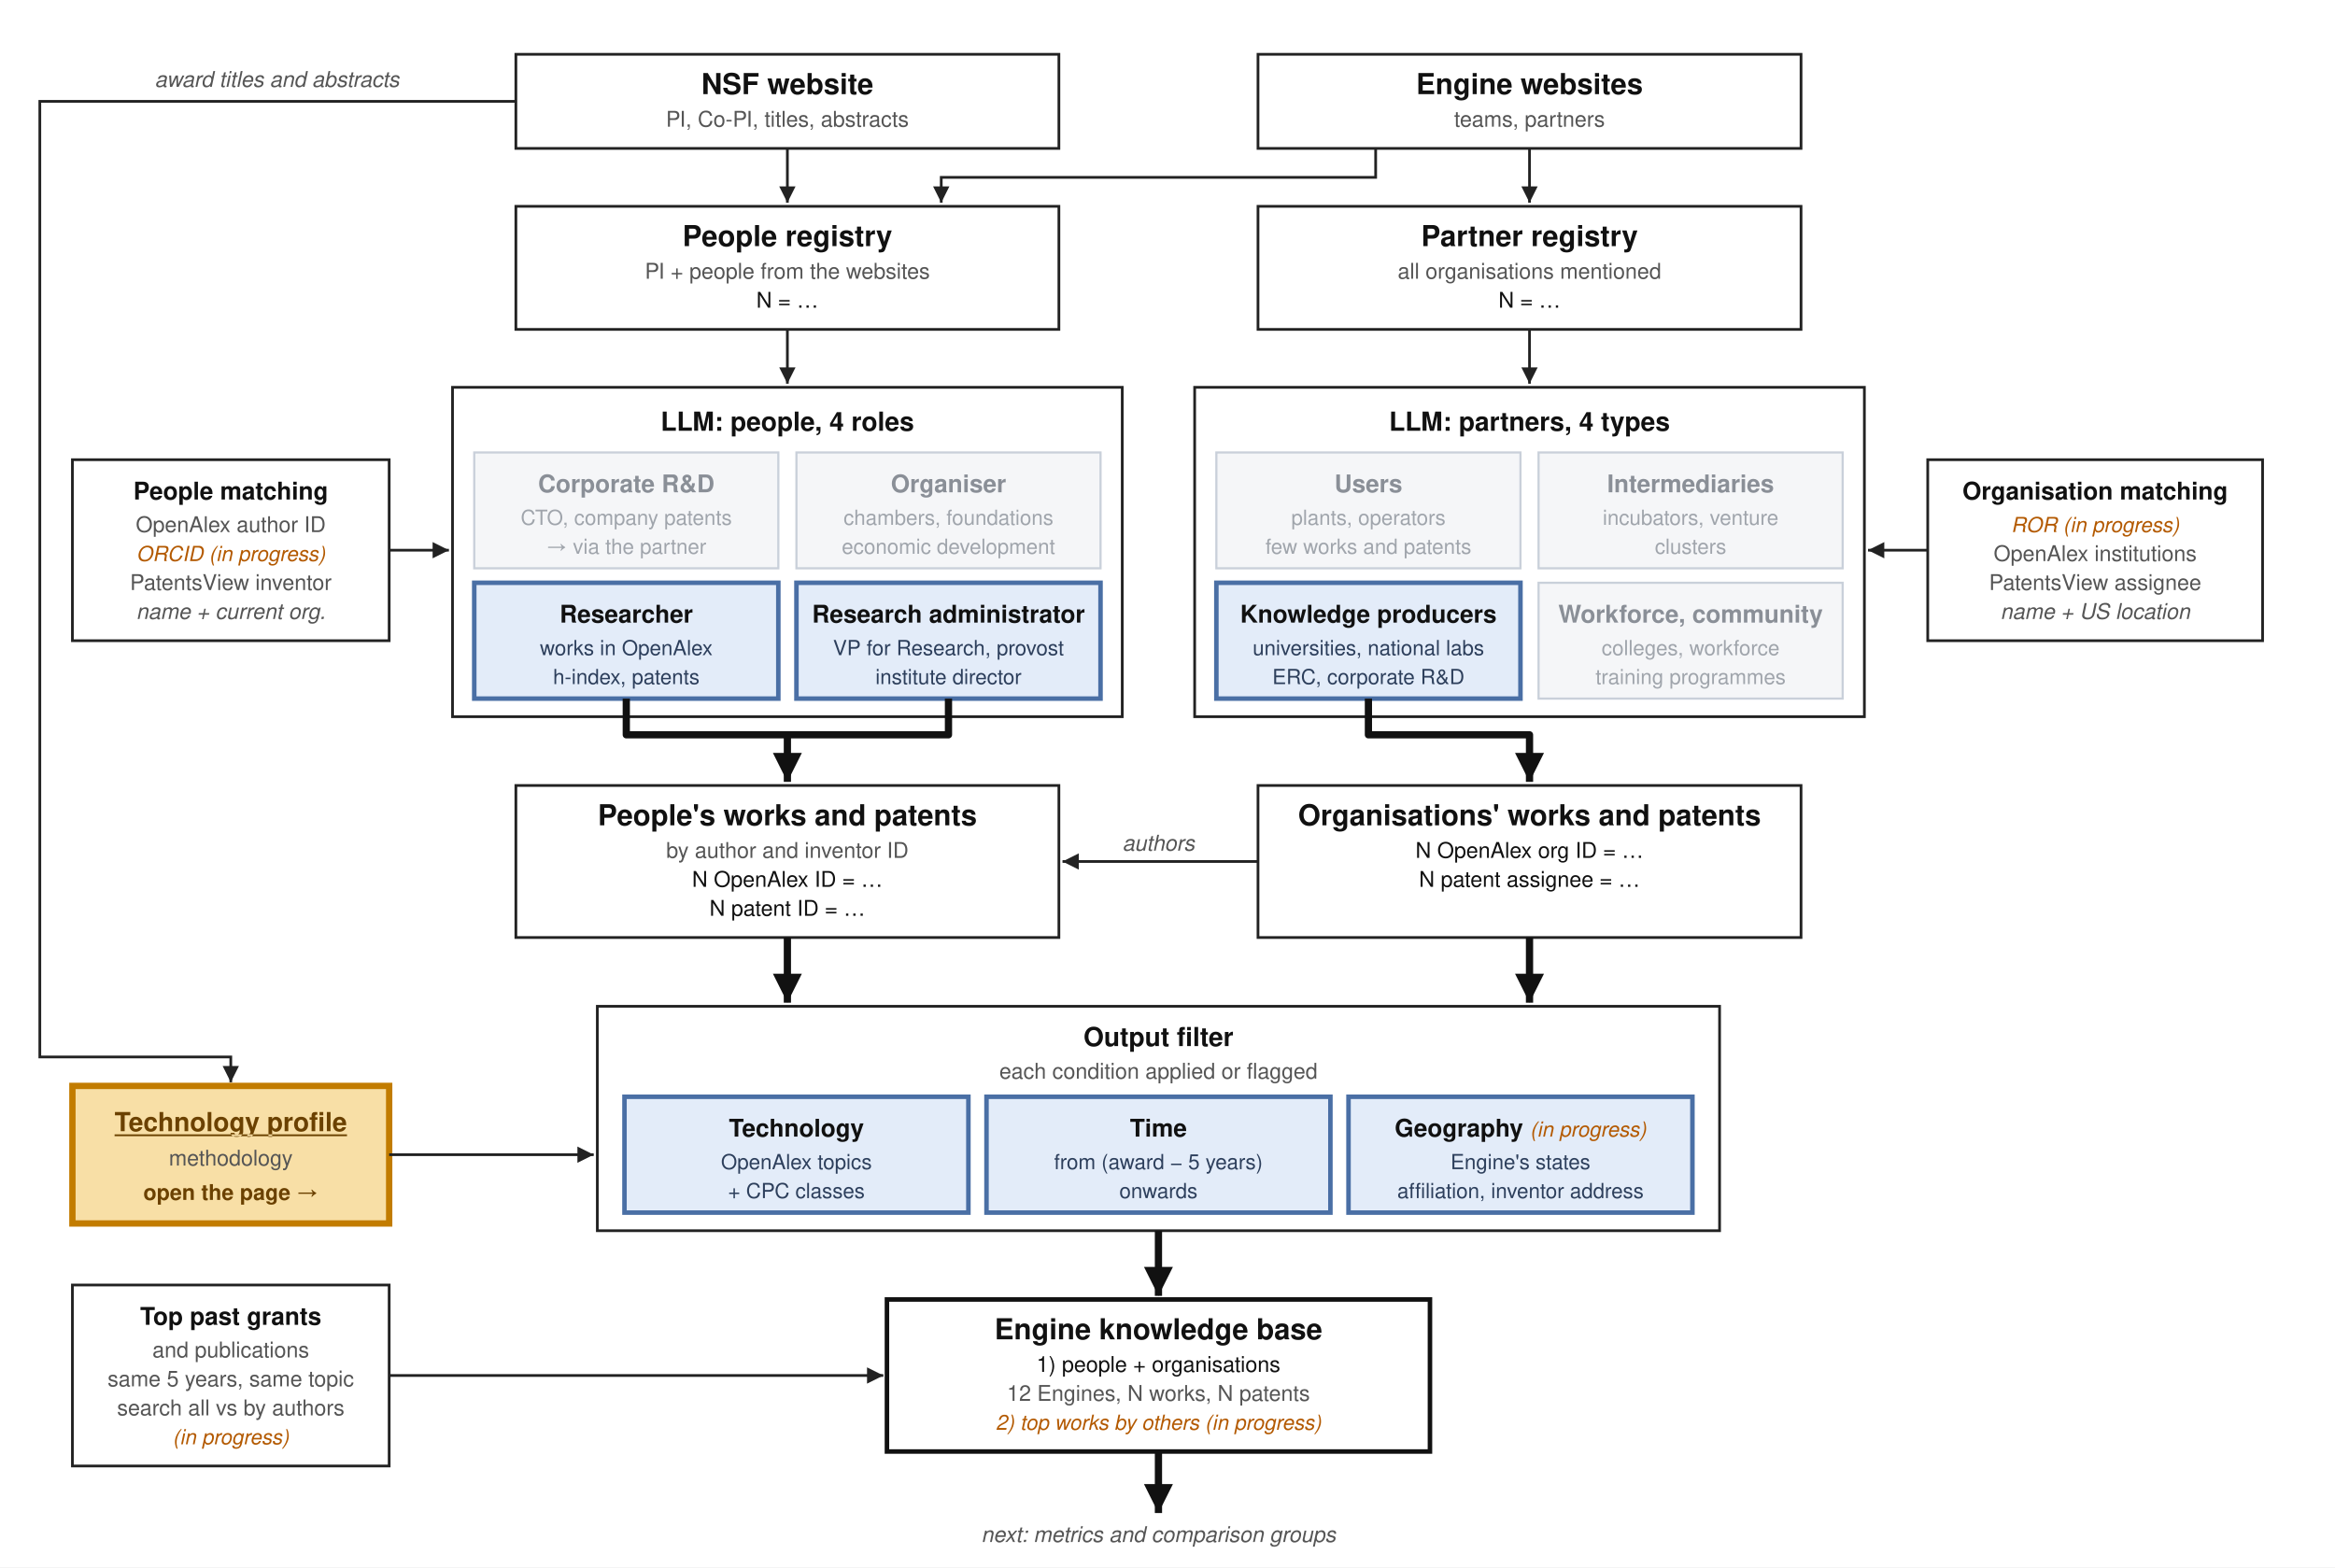
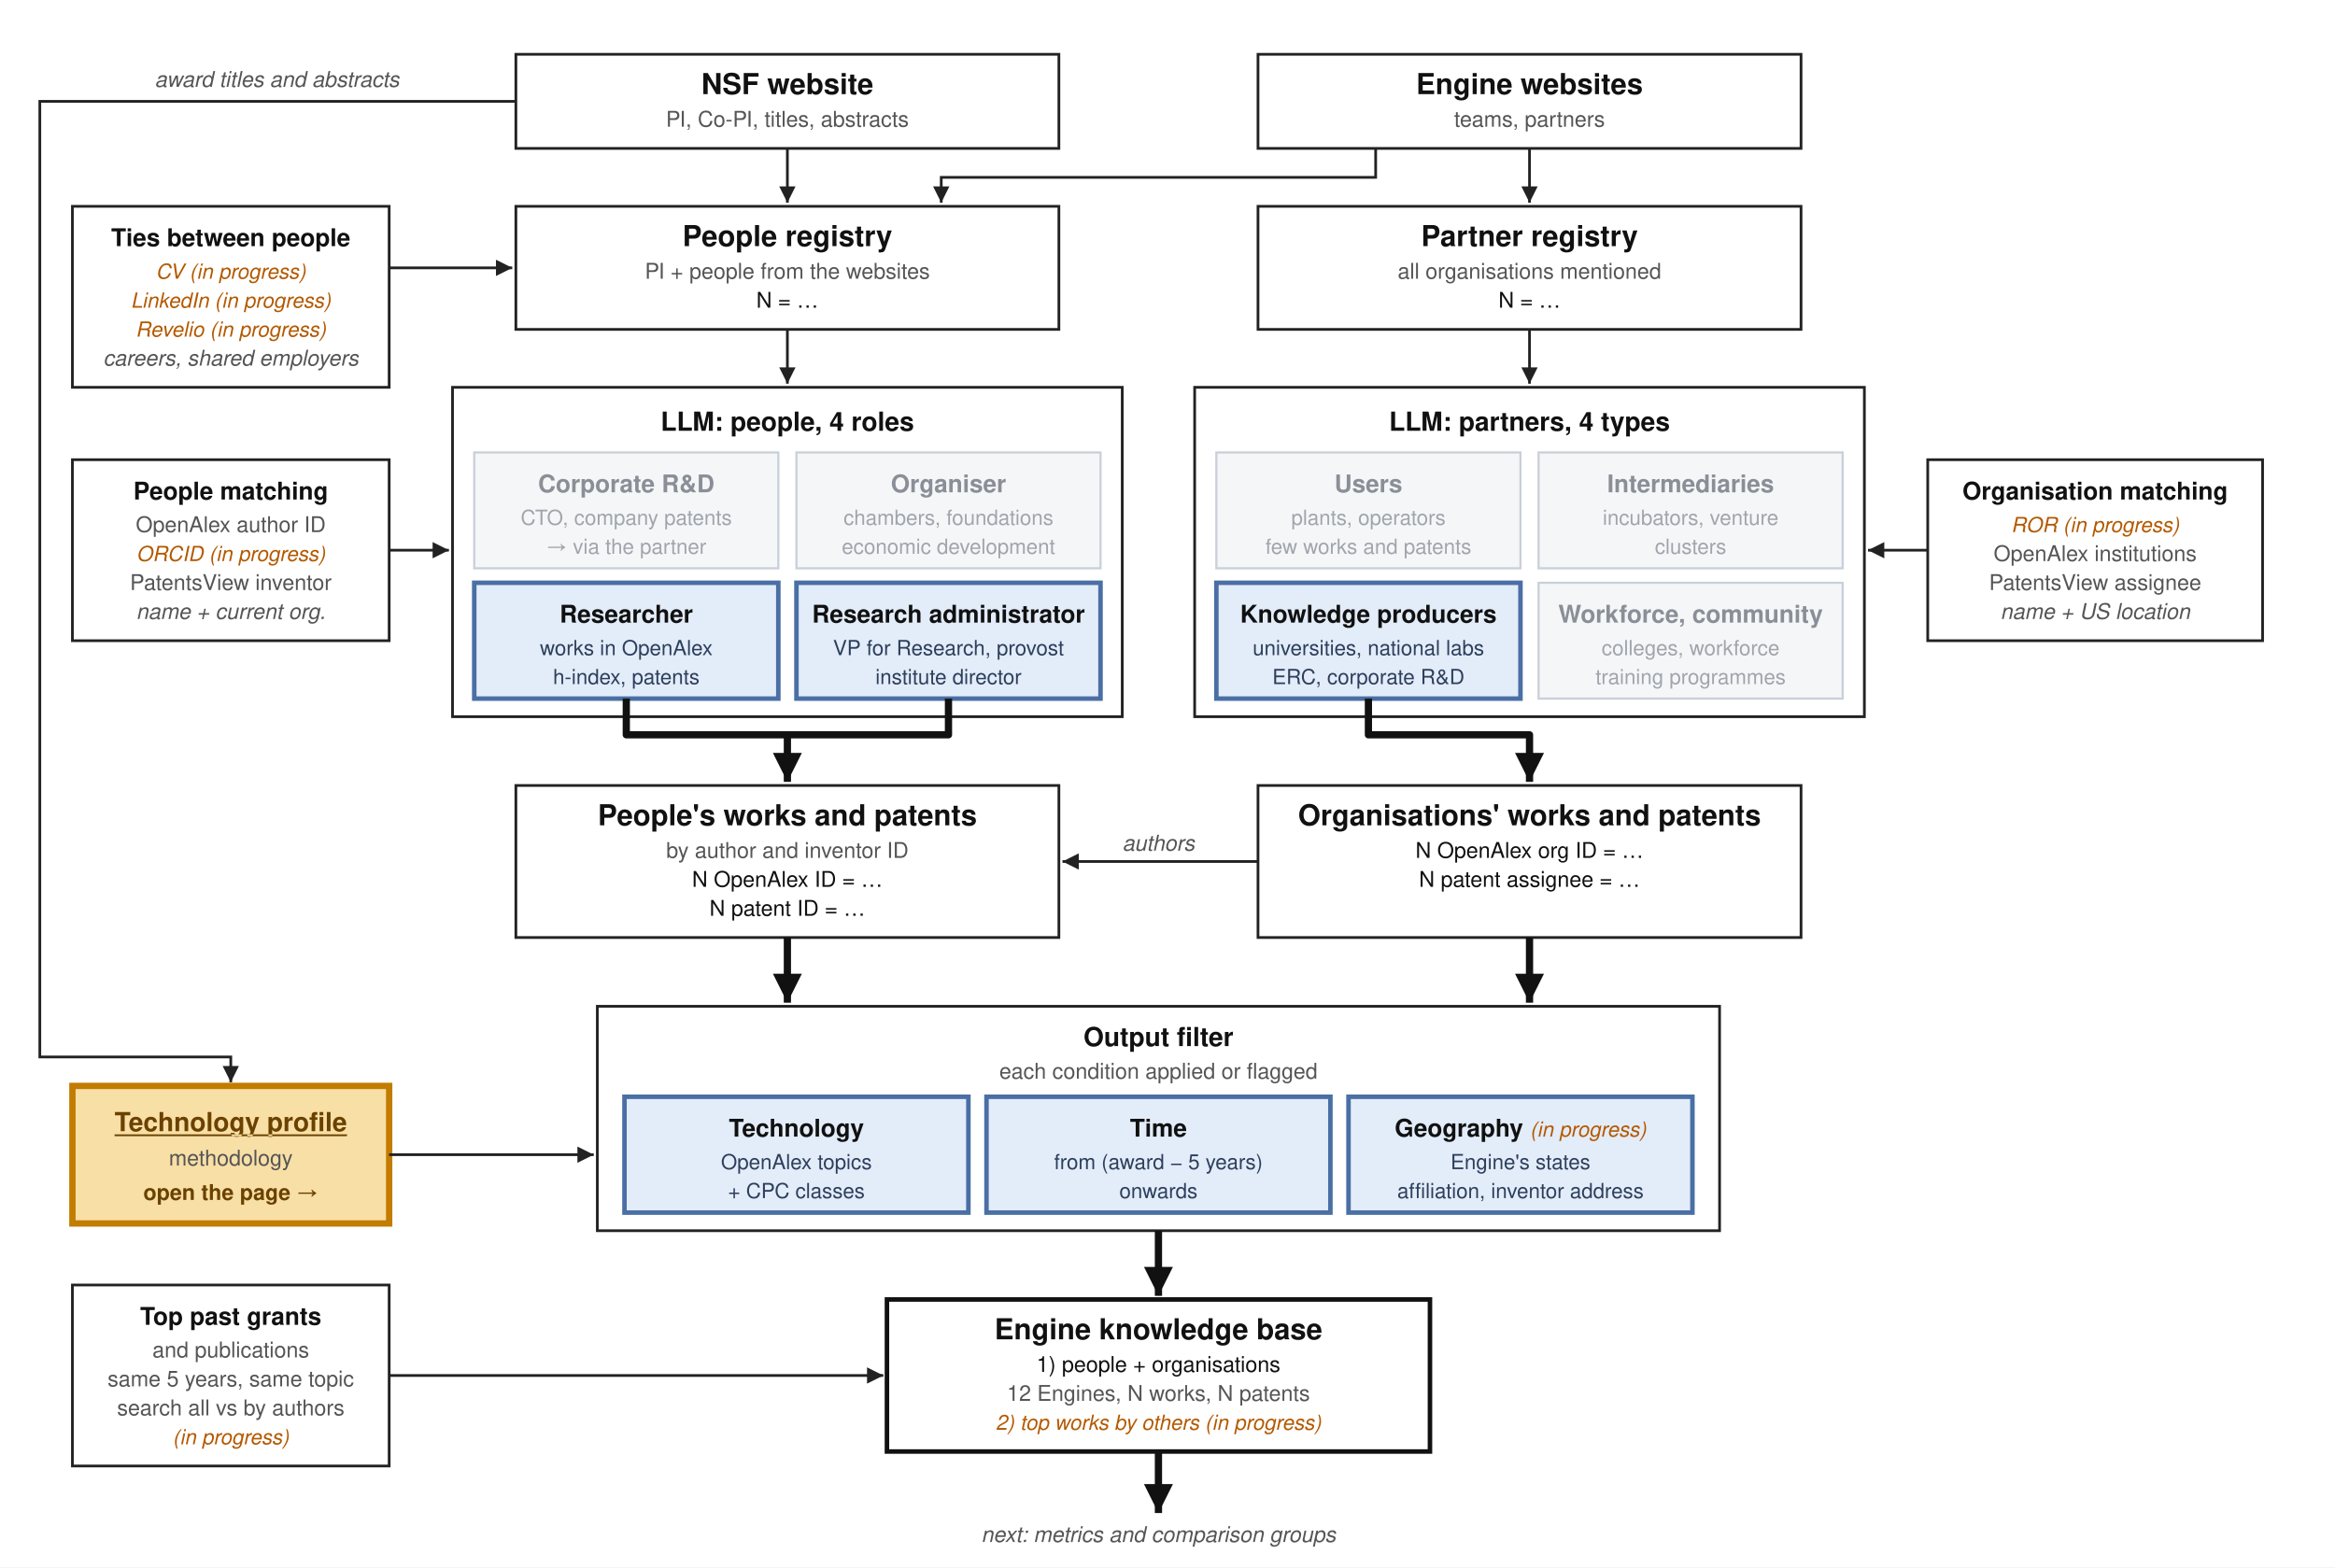
<svg xmlns="http://www.w3.org/2000/svg" viewBox="0 0 1290 866" width="1290" height="866">
  <defs>
    <marker id="a" viewBox="0 0 10 10" refX="10" refY="5" markerWidth="9" markerHeight="9" markerUnits="userSpaceOnUse" orient="auto">
      <path d="M0,0 L10,5 L0,10 z" fill="#222" />
    </marker>
    <marker id="A" viewBox="0 0 10 10" refX="10" refY="5" markerWidth="16" markerHeight="16" markerUnits="userSpaceOnUse" orient="auto">
      <path d="M0,0 L10,5 L0,10 z" fill="#111" />
    </marker>
    <style>
text { font-family: Helvetica, Arial, "DejaVu Sans", sans-serif; }
.box { fill: #fff; stroke: #222; stroke-width: 1.5; }
.kb { fill: #fff; stroke: #111; stroke-width: 2.5; }
.frame { fill: none; stroke: #222; stroke-width: 1.5; }
.on { fill: #e3ecf9; stroke: #4a6fa5; stroke-width: 2.5; }
.off { fill: #f5f6f8; stroke: #c9d0da; stroke-width: 1.2; }
.t { font-size: 16px; font-weight: 700; fill: #111; text-anchor: middle; }
.ts { font-size: 13.5px; font-weight: 700; fill: #111; text-anchor: middle; }
.tf { font-size: 14.5px; font-weight: 700; fill: #111; text-anchor: middle; }
.s { font-size: 12px; fill: #555; text-anchor: middle; }
.n { font-size: 12px; fill: #111; text-anchor: middle; }
.wip { font-size: 11.5px; font-style: italic; fill: #b35900; text-anchor: middle; }
.cap { font-size: 12px; font-style: italic; fill: #555; text-anchor: middle; }
.offt { font-size: 13.5px; font-weight: 600; fill: #8a8f97; text-anchor: middle; }
.offs { font-size: 11.5px; fill: #a0a5ac; text-anchor: middle; }
.ons { font-size: 11.5px; fill: #2d3f5c; text-anchor: middle; }
.keybox { fill: #f8dfa6; stroke: #c27c00; stroke-width: 3.5; }
.keyt { font-size: 14.5px; font-weight: 700; fill: #6b4100; text-anchor: middle; text-decoration: underline; }
.keyl { font-size: 12px; font-weight: 700; fill: #6b4100; text-anchor: middle; }
a.key:hover .keybox { fill: #f3cd7e; }
.li { font-size: 13px; fill: #222; }
.lib { font-weight: 700; fill: #111; }
.ln { fill: none; stroke: #222; stroke-width: 1.5; }
.LN { fill: none; stroke: #111; stroke-width: 4; stroke-linejoin: round; }
.lg { font-size: 12px; fill: #444; }
</style>
  </defs>
  <rect width="100%" height="100%" fill="#fff" />
  <rect class="box" x="285" y="30" width="300" height="52" />
  <text class="t" x="435.0" y="52">NSF website</text>
  <text class="s" x="435.0" y="70">PI, Co-PI, titles, abstracts</text>
  <rect class="box" x="695" y="30" width="300" height="52" />
  <text class="t" x="845.0" y="52">Engine websites</text>
  <text class="s" x="845.0" y="70">teams, partners</text>
  <path class="ln" d="M435,82 V112" marker-end="url(#a)" />
  <path class="ln" d="M845,82 V112" marker-end="url(#a)" />
  <path class="ln" d="M760,82 V98 H520 V112" marker-end="url(#a)" />
  <rect class="box" x="285" y="114" width="300" height="68" />
  <text class="t" x="435.0" y="136">People registry</text>
  <text class="s" x="435.0" y="154">PI + people from the websites</text>
  <text class="n" x="435.0" y="170">N = …</text>
+   <rect class="box" x="40" y="114" width="175" height="100" />
+   <text class="ts" x="127.5" y="136">Ties between people</text>
+   <text class="wip" x="127.5" y="154">CV (in progress)</text>
+   <text class="wip" x="127.5" y="170">LinkedIn (in progress)</text>
+   <text class="wip" x="127.5" y="186">Revelio (in progress)</text>
+   <text class="s" x="127.5" y="202" style="font-style:italic">careers, shared employers</text>
+   <path class="ln" d="M215,148.0 H283" marker-end="url(#a)" />
  <rect class="box" x="695" y="114" width="300" height="68" />
  <text class="t" x="845.0" y="136">Partner registry</text>
  <text class="s" x="845.0" y="154">all organisations mentioned</text>
  <text class="n" x="845.0" y="170">N = …</text>
  <path class="ln" d="M435,182 V212" marker-end="url(#a)" />
  <path class="ln" d="M845,182 V212" marker-end="url(#a)" />
  <rect class="frame" x="250" y="214" width="370" height="182" />
  <text class="tf" x="435" y="238">LLM: people, 4 roles</text>
  <rect class="off" x="262" y="250" width="168" height="64" />
  <text class="offt" x="346.0" y="272">Corporate R&amp;D</text>
  <text class="offs" x="346.0" y="290">CTO, company patents</text>
  <text class="offs" x="346.0" y="306">→ via the partner</text>
  <rect class="off" x="440" y="250" width="168" height="64" />
  <text class="offt" x="524.0" y="272">Organiser</text>
  <text class="offs" x="524.0" y="290">chambers, foundations</text>
  <text class="offs" x="524.0" y="306">economic development</text>
  <rect class="on" x="262" y="322" width="168" height="64" />
  <text class="ts" x="346.0" y="344">Researcher</text>
  <text class="ons" x="346.0" y="362">works in OpenAlex</text>
  <text class="ons" x="346.0" y="378">h-index, patents</text>
  <rect class="on" x="440" y="322" width="168" height="64" />
  <text class="ts" x="524.0" y="344">Research administrator</text>
  <text class="ons" x="524.0" y="362">VP for Research, provost</text>
  <text class="ons" x="524.0" y="378">institute director</text>
  <rect class="frame" x="660" y="214" width="370" height="182" />
  <text class="tf" x="845" y="238">LLM: partners, 4 types</text>
  <rect class="off" x="672" y="250" width="168" height="64" />
  <text class="offt" x="756.0" y="272">Users</text>
  <text class="offs" x="756.0" y="290">plants, operators</text>
  <text class="offs" x="756.0" y="306">few works and patents</text>
  <rect class="off" x="850" y="250" width="168" height="64" />
  <text class="offt" x="934.0" y="272">Intermediaries</text>
  <text class="offs" x="934.0" y="290">incubators, venture</text>
  <text class="offs" x="934.0" y="306">clusters</text>
  <rect class="on" x="672" y="322" width="168" height="64" />
  <text class="ts" x="756.0" y="344">Knowledge producers</text>
  <text class="ons" x="756.0" y="362">universities, national labs</text>
  <text class="ons" x="756.0" y="378">ERC, corporate R&amp;D</text>
  <rect class="off" x="850" y="322" width="168" height="64" />
  <text class="offt" x="934.0" y="344">Workforce, community</text>
  <text class="offs" x="934.0" y="362">colleges, workforce</text>
  <text class="offs" x="934.0" y="378">training programmes</text>
  <rect class="box" x="40" y="254" width="175" height="100" />
  <text class="ts" x="127.5" y="276">People matching</text>
  <text class="s" x="127.5" y="294">OpenAlex author ID</text>
  <text class="wip" x="127.5" y="310">ORCID (in progress)</text>
  <text class="s" x="127.5" y="326">PatentsView inventor</text>
  <text class="s" x="127.5" y="342" style="font-style:italic">name + current org.</text>
  <path class="ln" d="M215,304.0 H248" marker-end="url(#a)" />
  <rect class="box" x="1065" y="254" width="185" height="100" />
  <text class="ts" x="1157.5" y="276">Organisation matching</text>
  <text class="wip" x="1157.5" y="294">ROR (in progress)</text>
  <text class="s" x="1157.5" y="310">OpenAlex institutions</text>
  <text class="s" x="1157.5" y="326">PatentsView assignee</text>
  <text class="s" x="1157.5" y="342" style="font-style:italic">name + US location</text>
  <path class="ln" d="M1065,304.0 H1032" marker-end="url(#a)" />
  <path class="LN" d="M346,386 V406 H524 V386" />
  <path class="LN" d="M435,406 V432" marker-end="url(#A)" />
  <path class="LN" d="M756,386 V406 H845 V432" marker-end="url(#A)" />
  <rect class="box" x="285" y="434" width="300" height="84" />
  <text class="t" x="435.0" y="456">People's works and patents</text>
  <text class="s" x="435.0" y="474">by author and inventor ID</text>
  <text class="n" x="435.0" y="490">N OpenAlex ID = …</text>
  <text class="n" x="435.0" y="506">N patent ID = …</text>
  <rect class="box" x="695" y="434" width="300" height="84" />
  <text class="t" x="845.0" y="456">Organisations' works and patents</text>
  <text class="n" x="845.0" y="474">N OpenAlex org ID = …</text>
  <text class="n" x="845.0" y="490">N patent assignee = …</text>
  <path class="ln" d="M695,476.0 H587" marker-end="url(#a)" />
  <text class="cap" x="640" y="470.0">authors</text>
  <path class="LN" d="M435,518 V554" marker-end="url(#A)" />
  <path class="LN" d="M845,518 V554" marker-end="url(#A)" />
  <rect class="frame" x="330" y="556" width="620" height="124" />
  <text class="tf" x="640" y="578">Output filter</text>
  <text class="s" x="640" y="596">each condition applied or flagged</text>
  <rect class="on" x="545" y="606" width="190" height="64" />
  <text class="ts" x="640.0" y="628">Time</text>
  <text class="ons" x="640.0" y="646">from (award − 5 years)</text>
  <text class="ons" x="640.0" y="662">onwards</text>
  <rect class="on" x="745" y="606" width="190" height="64" />
  <text class="ts" x="840.0" y="628">Geography <tspan style="font-size:11.5px;font-weight:400;font-style:italic;fill:#b35900">(in progress)</tspan>
  </text>
  <text class="ons" x="840.0" y="646">Engine's states</text>
  <text class="ons" x="840.0" y="662">affiliation, inventor address</text>
  <rect class="on" x="345" y="606" width="190" height="64" />
  <text class="ts" x="440.0" y="628">Technology</text>
  <text class="ons" x="440.0" y="646">OpenAlex topics</text>
  <text class="ons" x="440.0" y="662">+ CPC classes</text>
  <a href="methodology.html" class="key">
    <rect class="keybox" x="40" y="600.0" width="175" height="76" />
    <text class="keyt" x="127.5" y="625.0">Technology profile</text>
    <text class="s" x="127.5" y="644.0">methodology</text>
    <text class="keyl" x="127.5" y="663.0">open the page →</text>
  </a>
  <path class="ln" d="M285,56.0 H22 V584.0 H127.5 V598.0" marker-end="url(#a)" />
  <text class="cap" x="153" y="48.0">award titles and abstracts</text>
  <path class="ln" d="M215,638.0 H328" marker-end="url(#a)" />
  <path class="LN" d="M640,680 V716" marker-end="url(#A)" />
  <rect class="kb" x="490" y="718" width="300" height="84" />
  <text class="t" x="640.0" y="740">Engine knowledge base</text>
  <text class="n" x="640.0" y="758">1) people + organisations</text>
  <text class="s" x="640.0" y="774">12 Engines, N works, N patents</text>
  <text class="wip" x="640.0" y="790">2) top works by others (in progress)</text>
  <rect class="box" x="40" y="710" width="175" height="100" />
  <text class="ts" x="127.5" y="732">Top past grants</text>
  <text class="s" x="127.5" y="750">and publications</text>
  <text class="s" x="127.5" y="766">same 5 years, same topic</text>
  <text class="s" x="127.5" y="782">search all vs by authors</text>
  <text class="wip" x="127.5" y="798">(in progress)</text>
  <path class="ln" d="M215,760.0 H488" marker-end="url(#a)" />
  <path class="LN" d="M640,802 V836" marker-end="url(#A)" />
  <a href="analysis.html" class="next">
    <text class="cap" x="640" y="852">next: metrics and comparison groups</text>
  </a>
</svg>
